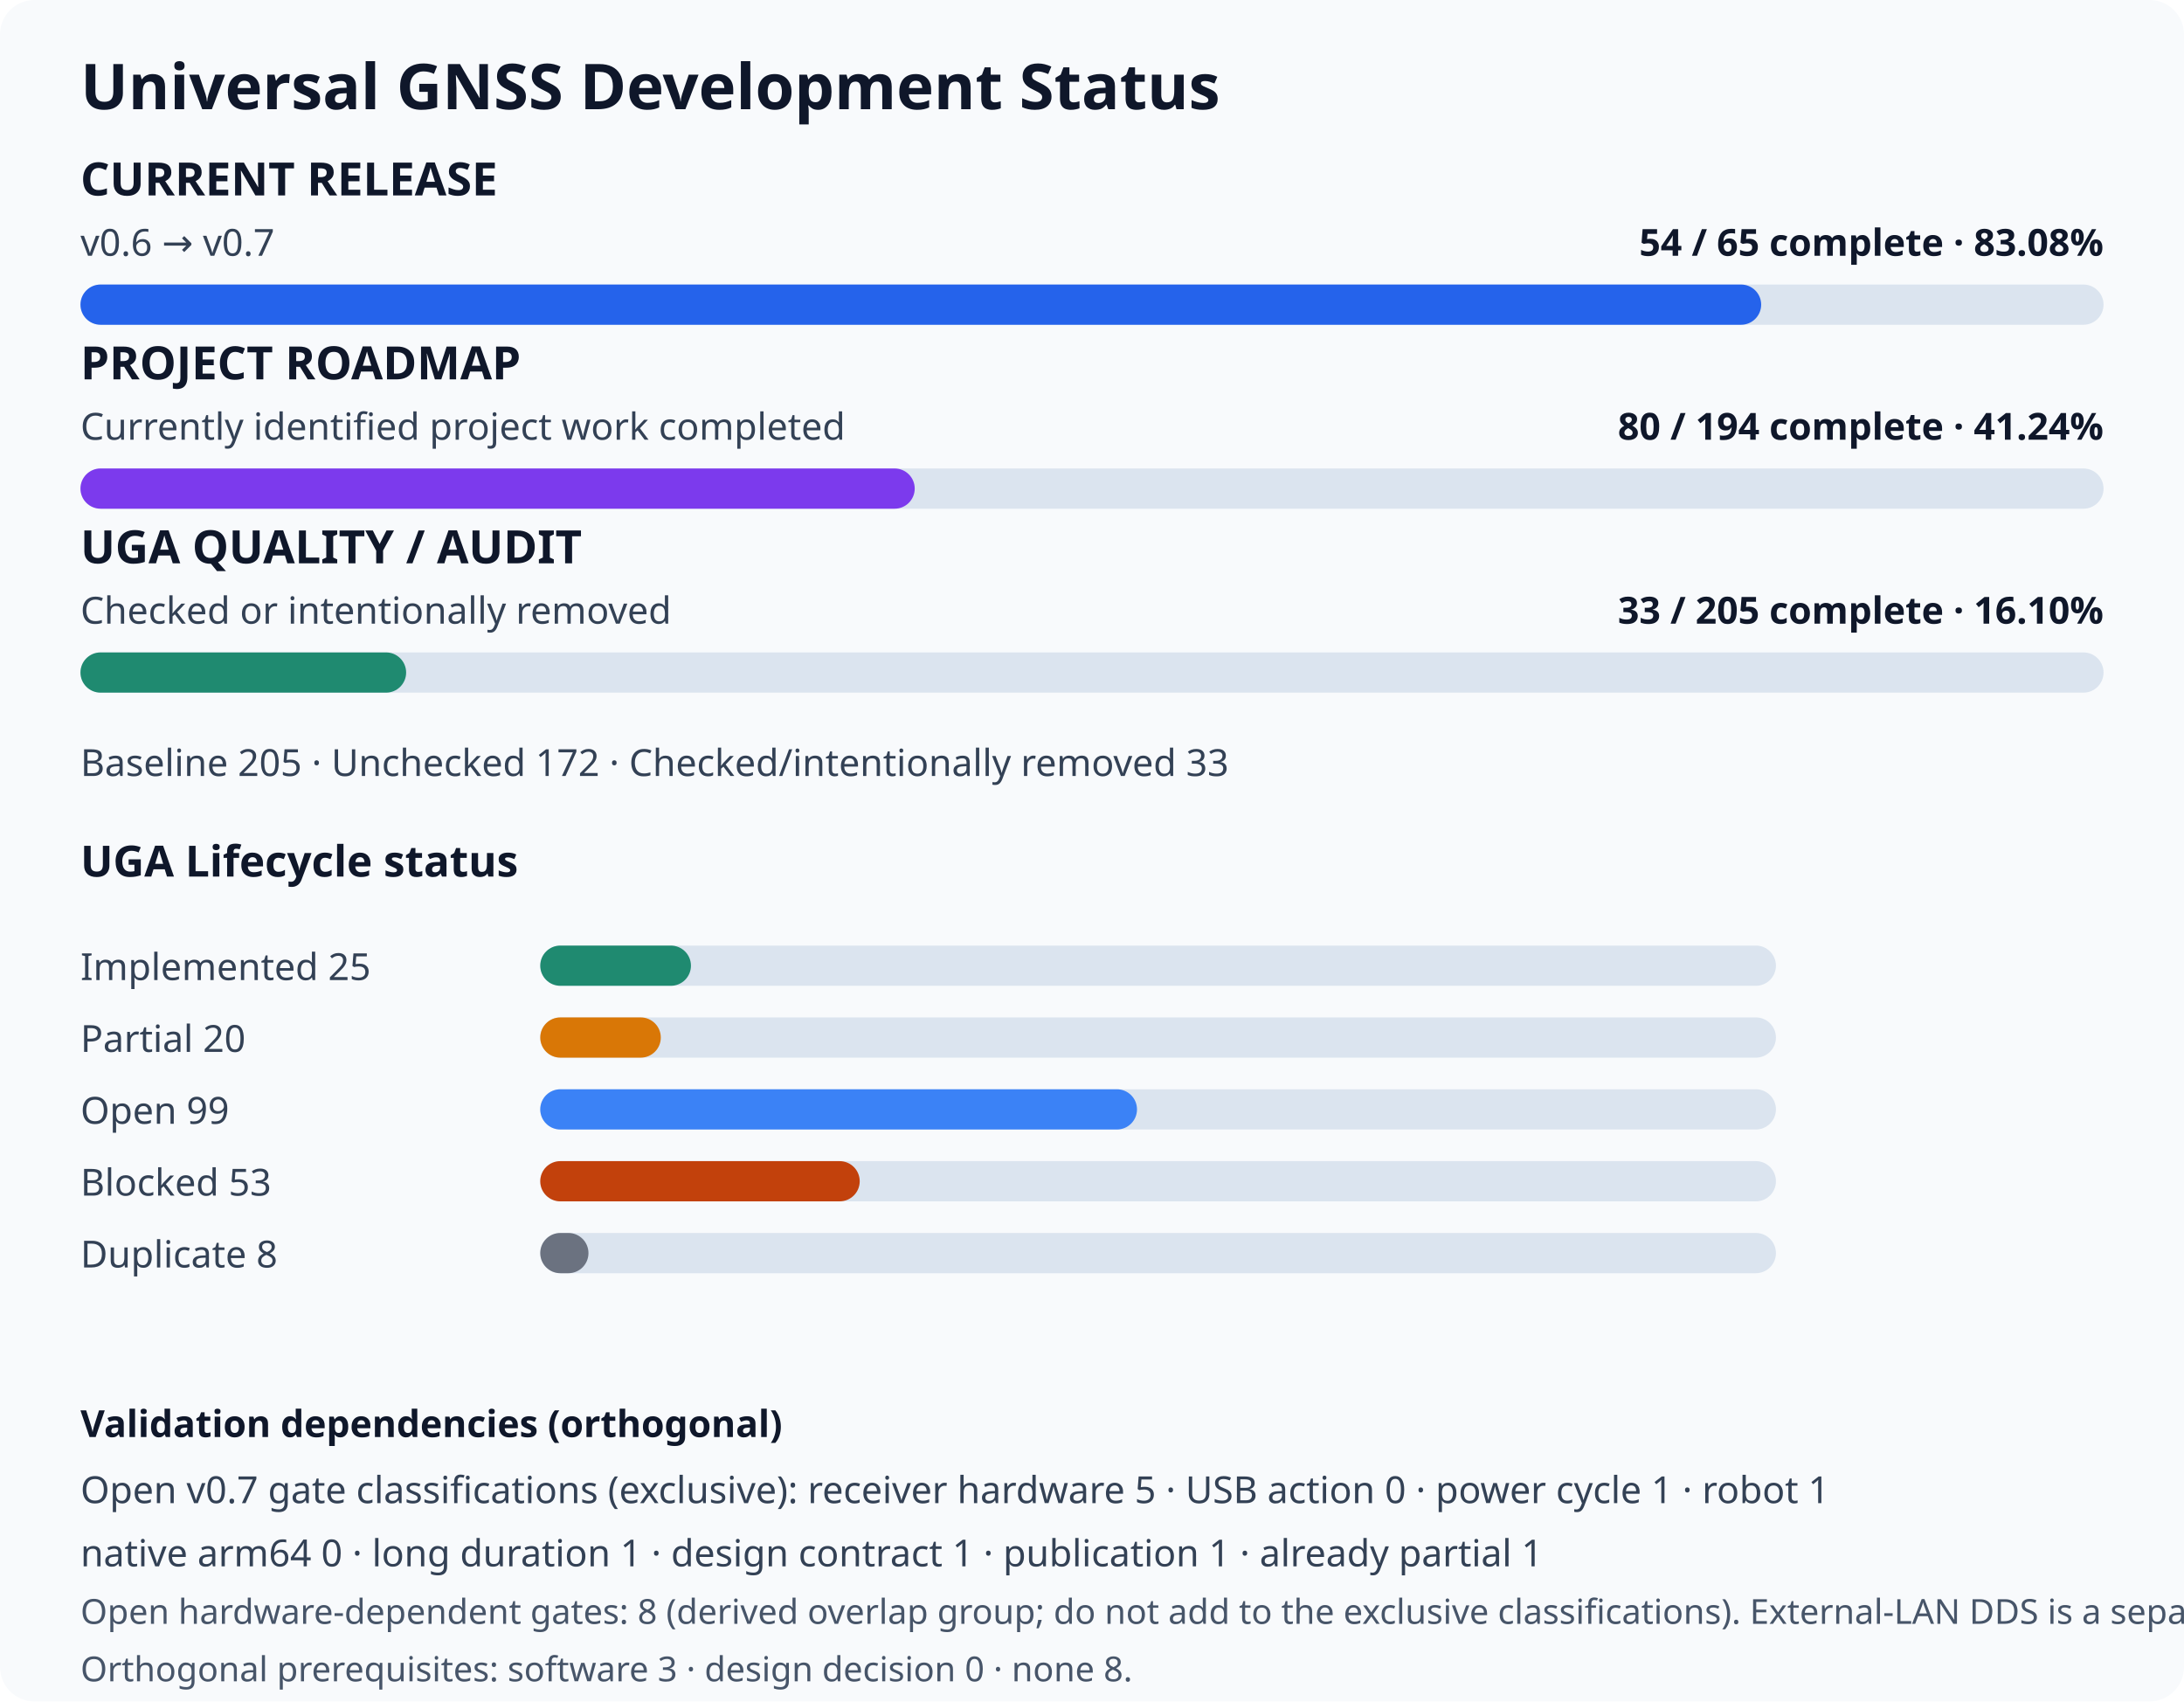
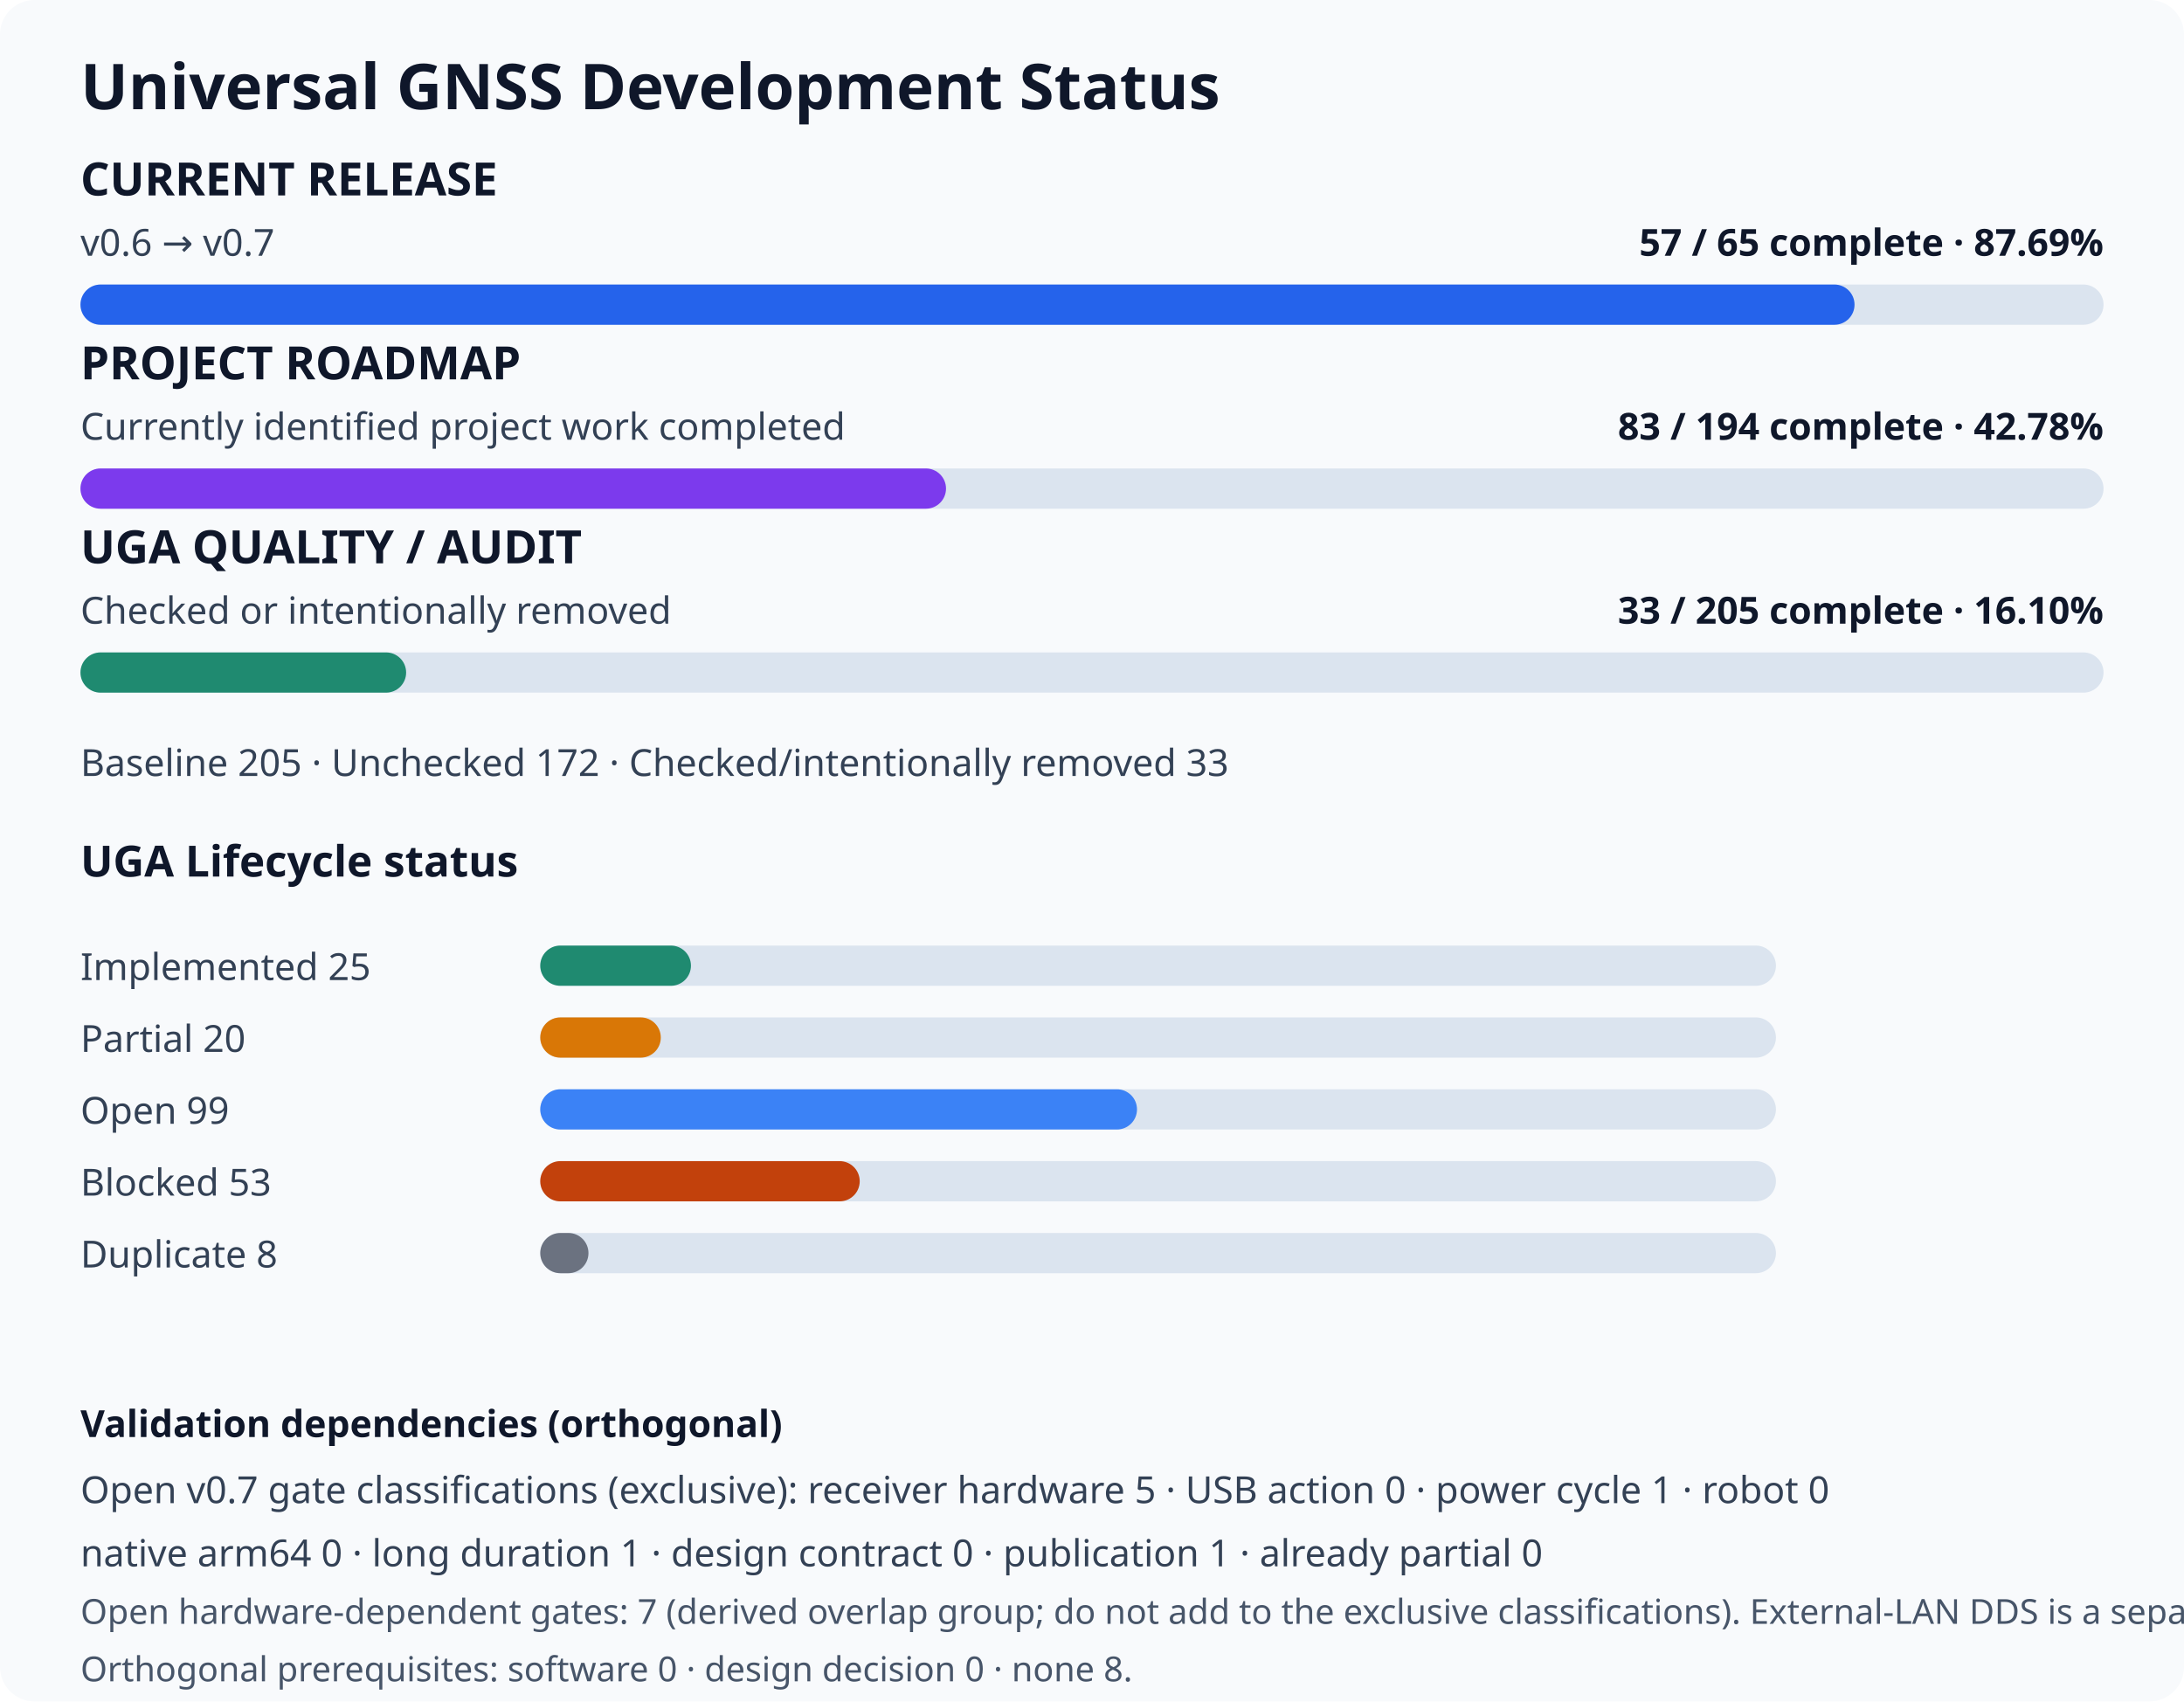
<svg xmlns="http://www.w3.org/2000/svg" viewBox="0 0 760 592" role="img" aria-labelledby="title desc">
  <rect width="760" height="592" fill="#f8fafc" rx="12" />
  <text x="28" y="38" font-family="sans-serif" font-size="22" font-weight="700" fill="#0f172a">Universal GNSS Development Status</text>
  <text x="28" y="68" font-family="sans-serif" font-size="16" font-weight="700" fill="#0f172a">CURRENT RELEASE</text>
  <text x="28" y="89" font-family="sans-serif" font-size="13" fill="#334155">v0.6 → v0.7</text>
-   <text x="732" y="89" text-anchor="end" font-family="sans-serif" font-size="13" font-weight="700" fill="#0f172a">54 / 65 complete · 83.08%</text>
+   <text x="732" y="89" text-anchor="end" font-family="sans-serif" font-size="13" font-weight="700" fill="#0f172a">57 / 65 complete · 87.69%</text>
  <rect x="28" y="99" width="704" height="14" rx="7" fill="#dbe4ef" />
-   <rect x="28" y="99" width="584.86" height="14" rx="7" fill="#2563eb" />
+   <rect x="28" y="99" width="617.35" height="14" rx="7" fill="#2563eb" />
  <text x="28" y="132" font-family="sans-serif" font-size="16" font-weight="700" fill="#0f172a">PROJECT ROADMAP</text>
  <text x="28" y="153" font-family="sans-serif" font-size="13" fill="#334155">Currently identified project work completed</text>
-   <text x="732" y="153" text-anchor="end" font-family="sans-serif" font-size="13" font-weight="700" fill="#0f172a">80 / 194 complete · 41.24%</text>
+   <text x="732" y="153" text-anchor="end" font-family="sans-serif" font-size="13" font-weight="700" fill="#0f172a">83 / 194 complete · 42.78%</text>
  <rect x="28" y="163" width="704" height="14" rx="7" fill="#dbe4ef" />
-   <rect x="28" y="163" width="290.31" height="14" rx="7" fill="#7c3aed" />
+   <rect x="28" y="163" width="301.20" height="14" rx="7" fill="#7c3aed" />
  <text x="28" y="196" font-family="sans-serif" font-size="16" font-weight="700" fill="#0f172a">UGA QUALITY / AUDIT</text>
  <text x="28" y="217" font-family="sans-serif" font-size="13" fill="#334155">Checked or intentionally removed</text>
  <text x="732" y="217" text-anchor="end" font-family="sans-serif" font-size="13" font-weight="700" fill="#0f172a">33 / 205 complete · 16.10%</text>
  <rect x="28" y="227" width="704" height="14" rx="7" fill="#dbe4ef" />
  <rect x="28" y="227" width="113.33" height="14" rx="7" fill="#1f8a70" />
  <text x="28" y="270" font-family="sans-serif" font-size="13" fill="#334155">Baseline 205 · Unchecked 172 · Checked/intentionally removed 33</text>
  <text x="28" y="305" font-family="sans-serif" font-size="15" font-weight="700" fill="#0f172a">UGA Lifecycle status</text>
  <text x="28" y="341" font-family="sans-serif" font-size="13" fill="#334155">Implemented 25</text>
  <rect x="188" y="329" width="430" height="14" rx="7" fill="#dbe4ef" />
  <rect x="188" y="329" width="52.44" height="14" rx="7" fill="#1f8a70" />
  <text x="28" y="366" font-family="sans-serif" font-size="13" fill="#334155">Partial 20</text>
  <rect x="188" y="354" width="430" height="14" rx="7" fill="#dbe4ef" />
  <rect x="188" y="354" width="41.95" height="14" rx="7" fill="#d97706" />
  <text x="28" y="391" font-family="sans-serif" font-size="13" fill="#334155">Open 99</text>
  <rect x="188" y="379" width="430" height="14" rx="7" fill="#dbe4ef" />
  <rect x="188" y="379" width="207.66" height="14" rx="7" fill="#3b82f6" />
  <text x="28" y="416" font-family="sans-serif" font-size="13" fill="#334155">Blocked 53</text>
  <rect x="188" y="404" width="430" height="14" rx="7" fill="#dbe4ef" />
  <rect x="188" y="404" width="111.17" height="14" rx="7" fill="#c2410c" />
  <text x="28" y="441" font-family="sans-serif" font-size="13" fill="#334155">Duplicate 8</text>
  <rect x="188" y="429" width="430" height="14" rx="7" fill="#dbe4ef" />
  <rect x="188" y="429" width="16.78" height="14" rx="7" fill="#6b7280" />
  <text x="28" y="500" font-family="sans-serif" font-size="13" font-weight="700" fill="#0f172a">Validation dependencies (orthogonal)</text>
-   <text x="28" y="523" font-family="sans-serif" font-size="13" fill="#334155">Open v0.7 gate classifications (exclusive): receiver hardware 5 · USB action 0 · power cycle 1 · robot 1</text>
-   <text x="28" y="545" font-family="sans-serif" font-size="13" fill="#334155">native arm64 0 · long duration 1 · design contract 1 · publication 1 · already partial 1</text>
-   <text x="28" y="565" font-family="sans-serif" font-size="12" fill="#475569">Open hardware-dependent gates: 8 (derived overlap group; do not add to the exclusive classifications). External-LAN DDS is a separate completed acceptance matrix outside the 65-item checklist.</text>
-   <text x="28" y="585" font-family="sans-serif" font-size="12" fill="#475569">Orthogonal prerequisites: software 3 · design decision 0 · none 8.</text>
+   <text x="28" y="523" font-family="sans-serif" font-size="13" fill="#334155">Open v0.7 gate classifications (exclusive): receiver hardware 5 · USB action 0 · power cycle 1 · robot 0</text>
+   <text x="28" y="545" font-family="sans-serif" font-size="13" fill="#334155">native arm64 0 · long duration 1 · design contract 0 · publication 1 · already partial 0</text>
+   <text x="28" y="565" font-family="sans-serif" font-size="12" fill="#475569">Open hardware-dependent gates: 7 (derived overlap group; do not add to the exclusive classifications). External-LAN DDS is a separate completed acceptance matrix outside the 65-item checklist.</text>
+   <text x="28" y="585" font-family="sans-serif" font-size="12" fill="#475569">Orthogonal prerequisites: software 0 · design decision 0 · none 8.</text>
</svg>
